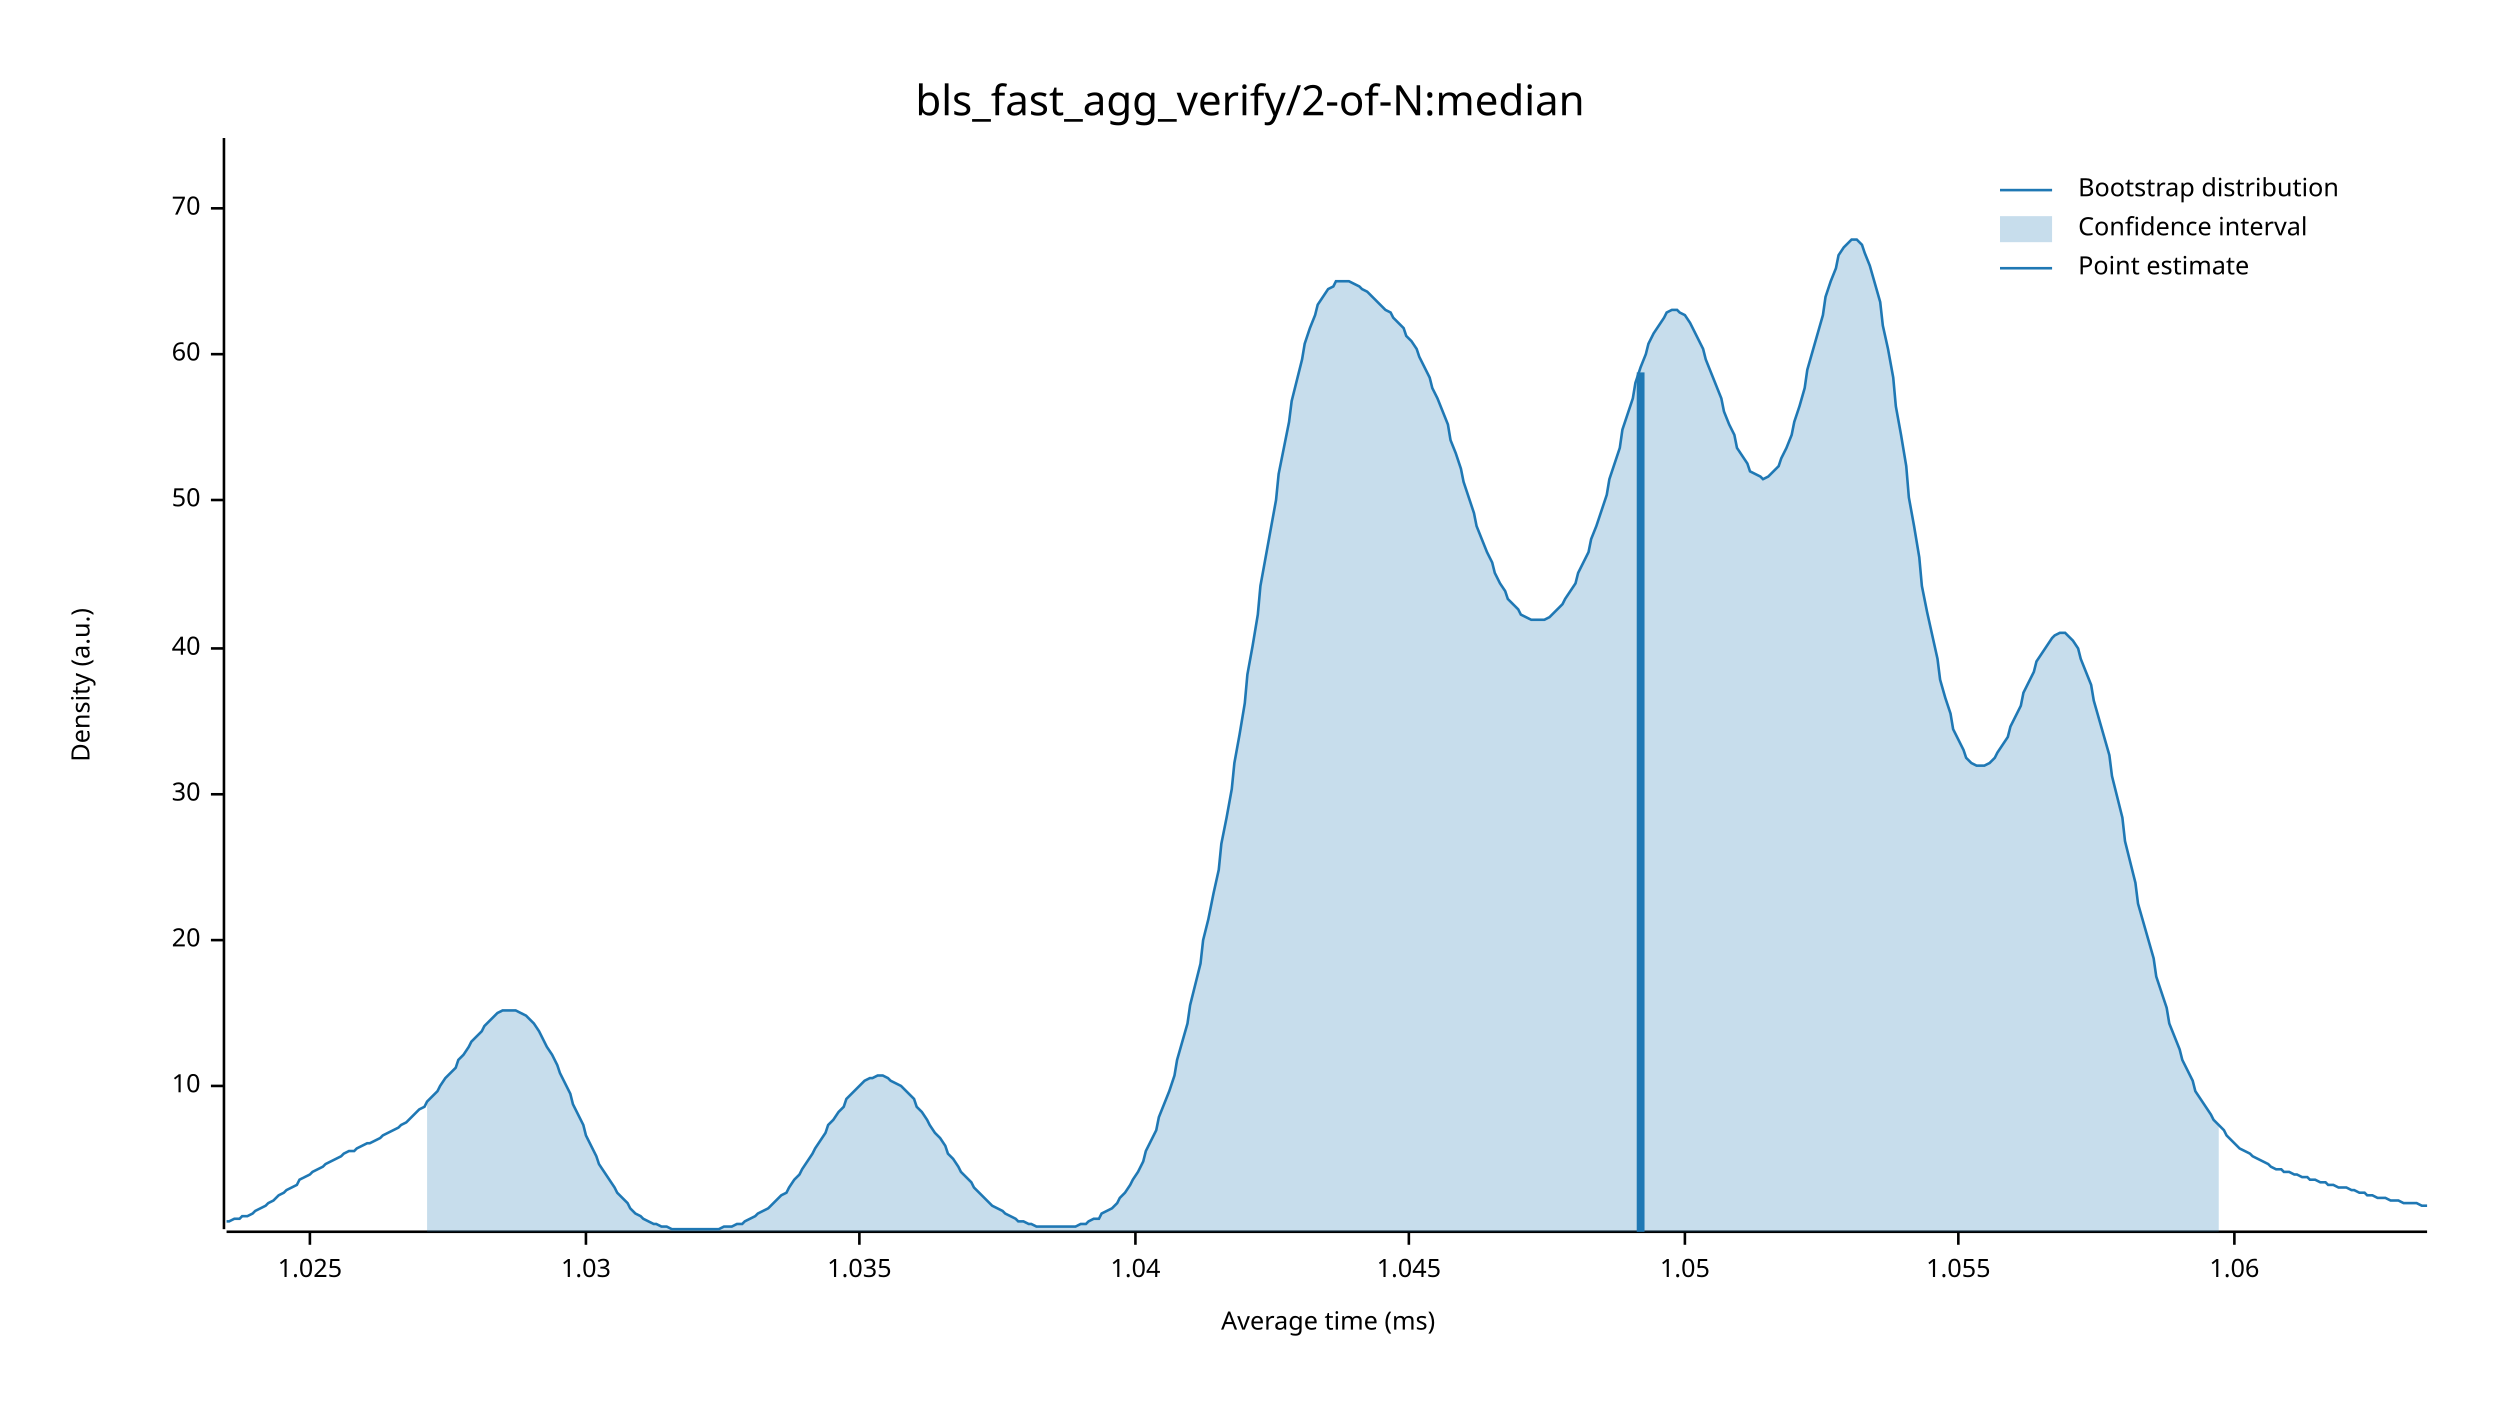
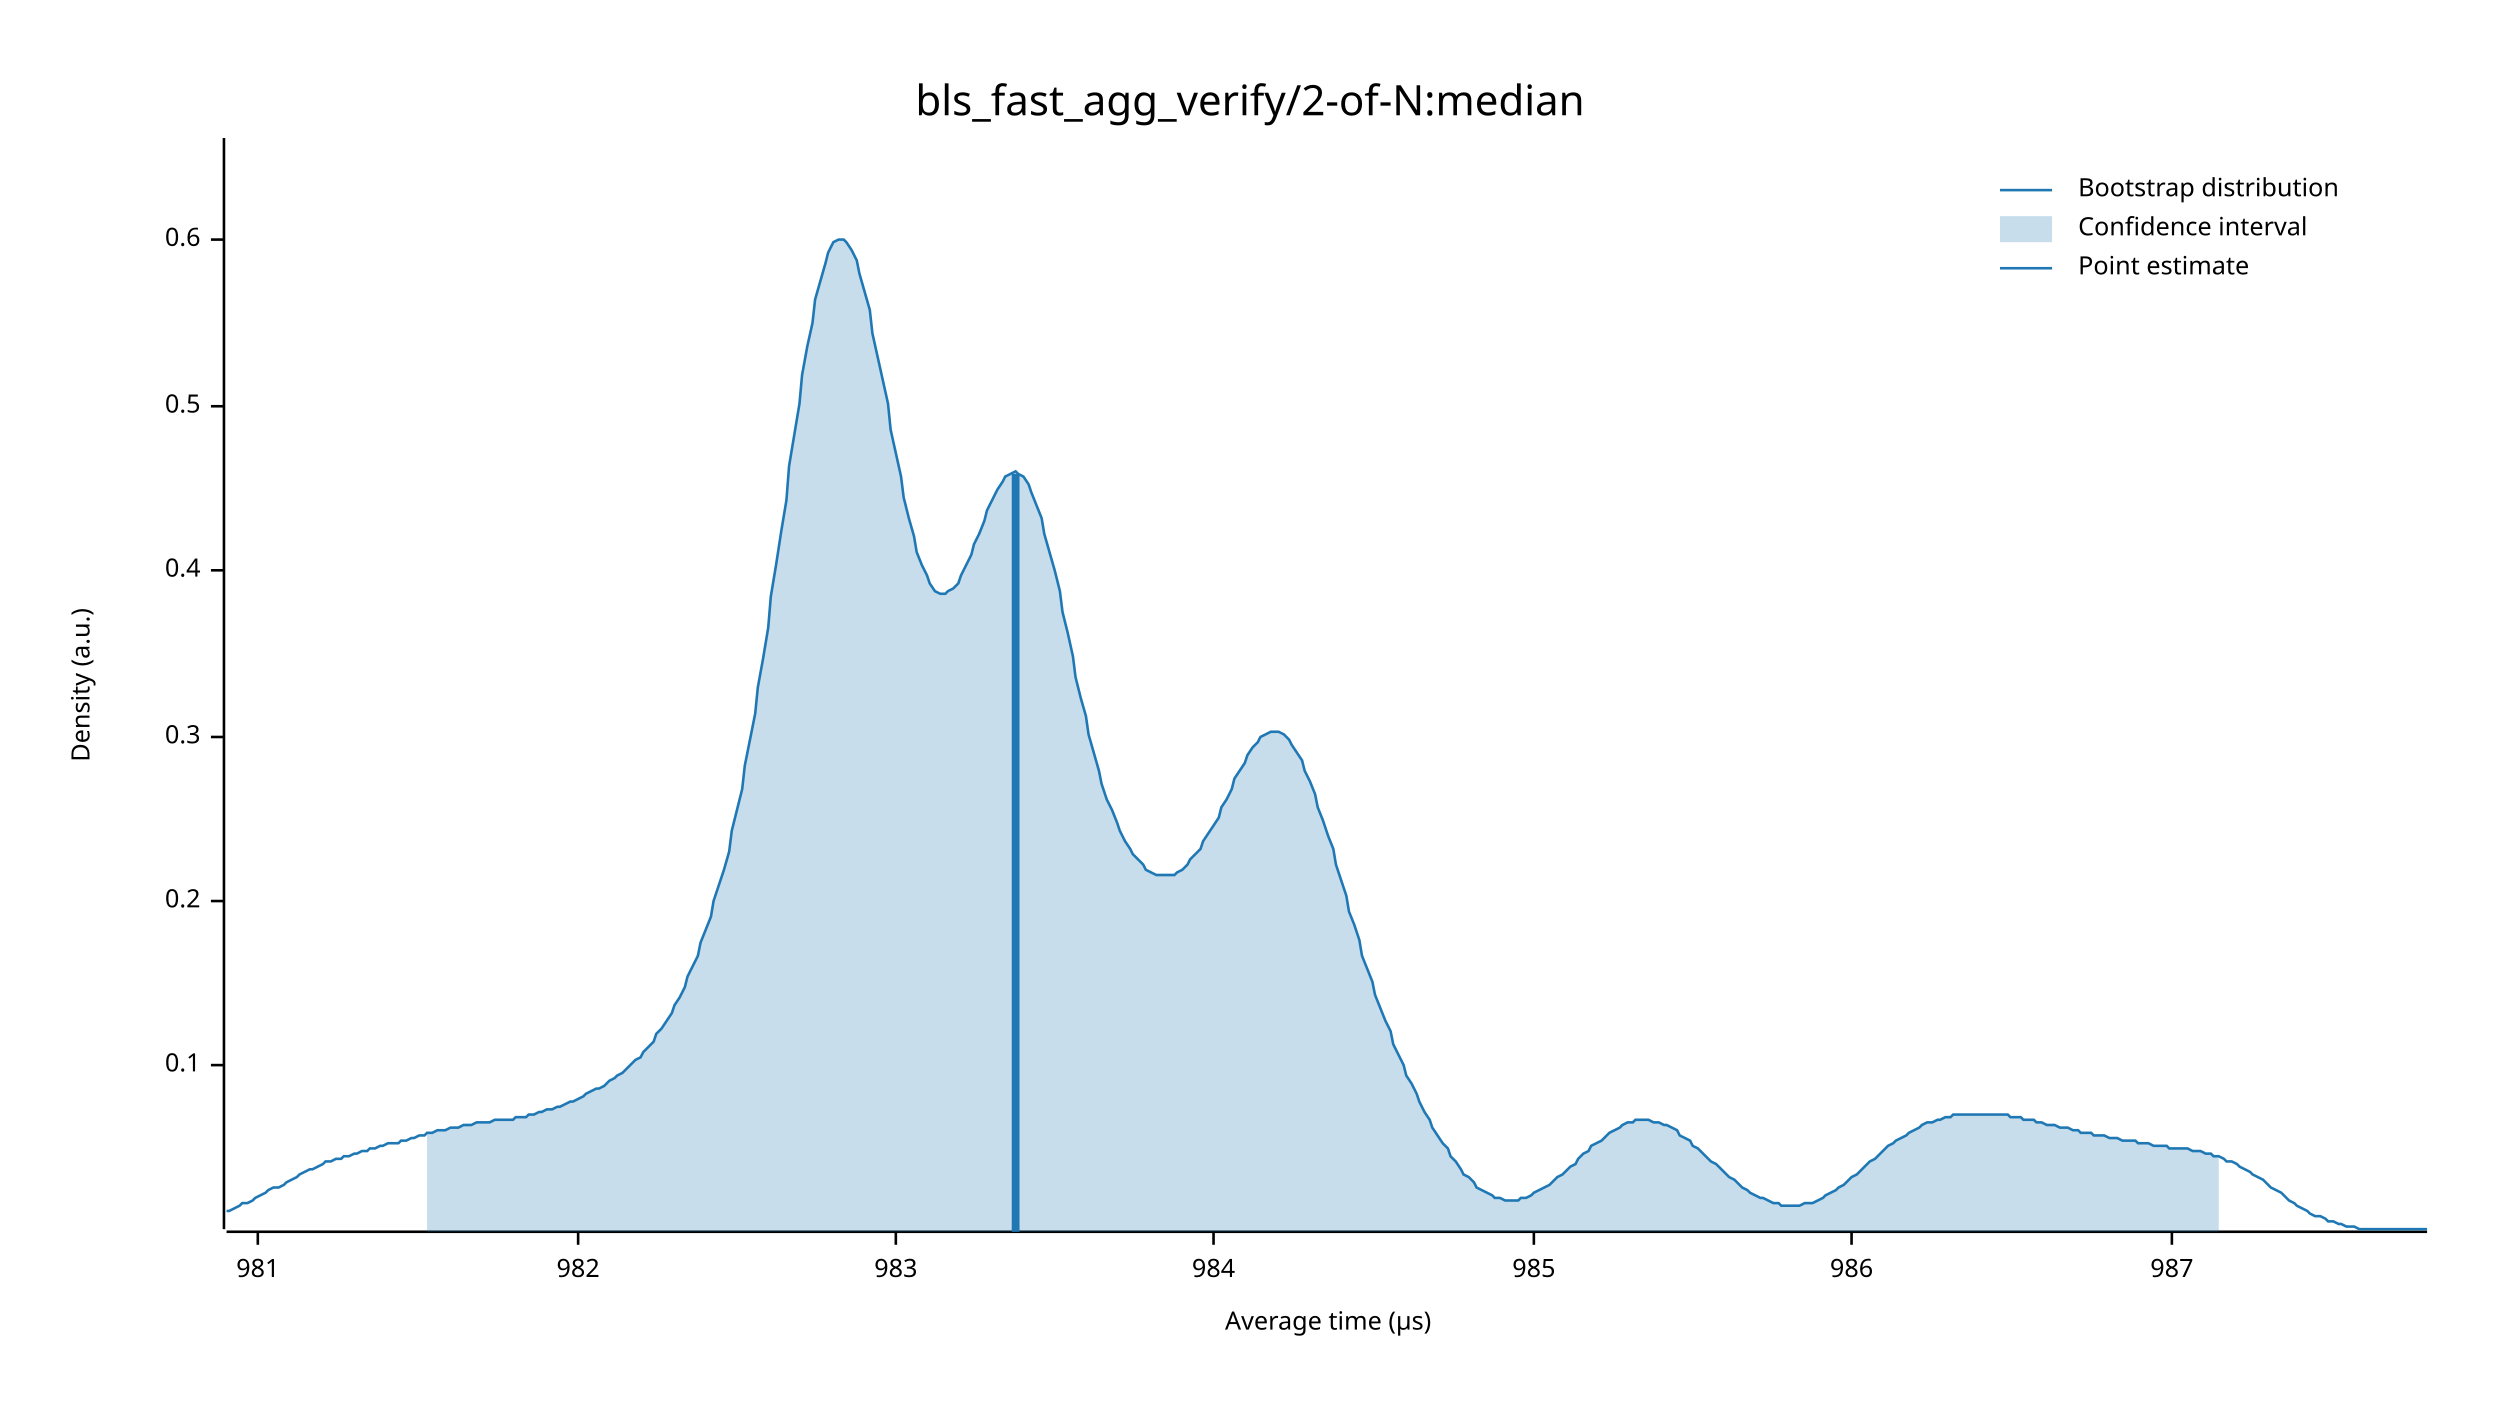
<svg xmlns="http://www.w3.org/2000/svg" width="960" height="540" viewBox="0 0 960 540">
  <text x="480" y="32" dy="0.76em" text-anchor="middle" font-family="sans-serif" font-size="16.129" opacity="1" fill="#000000">
bls_fast_agg_verify/2-of-N:median
</text>
  <text x="27" y="263" dy="0.76em" text-anchor="middle" font-family="sans-serif" font-size="9.677" opacity="1" fill="#000000" transform="rotate(270, 27, 263)">
Density (a.u.)
</text>
  <text x="510" y="513" dy="-0.5ex" text-anchor="middle" font-family="sans-serif" font-size="9.677" opacity="1" fill="#000000">
- Average time (ms)
+ Average time (µs)
</text>
  <polyline fill="none" opacity="1" stroke="#000000" stroke-width="1" points="86,53 86,472 " />
-   <text x="77" y="417" dy="0.5ex" text-anchor="end" font-family="sans-serif" font-size="9.677" opacity="1" fill="#000000">
- 10
+   <text x="77" y="409" dy="0.5ex" text-anchor="end" font-family="sans-serif" font-size="9.677" opacity="1" fill="#000000">
+ 0.1
</text>
-   <polyline fill="none" opacity="1" stroke="#000000" stroke-width="1" points="81,417 86,417 " />
-   <text x="77" y="361" dy="0.5ex" text-anchor="end" font-family="sans-serif" font-size="9.677" opacity="1" fill="#000000">
- 20
+   <polyline fill="none" opacity="1" stroke="#000000" stroke-width="1" points="81,409 86,409 " />
+   <text x="77" y="346" dy="0.5ex" text-anchor="end" font-family="sans-serif" font-size="9.677" opacity="1" fill="#000000">
+ 0.2
</text>
-   <polyline fill="none" opacity="1" stroke="#000000" stroke-width="1" points="81,361 86,361 " />
-   <text x="77" y="305" dy="0.5ex" text-anchor="end" font-family="sans-serif" font-size="9.677" opacity="1" fill="#000000">
- 30
+   <polyline fill="none" opacity="1" stroke="#000000" stroke-width="1" points="81,346 86,346 " />
+   <text x="77" y="283" dy="0.5ex" text-anchor="end" font-family="sans-serif" font-size="9.677" opacity="1" fill="#000000">
+ 0.3
</text>
-   <polyline fill="none" opacity="1" stroke="#000000" stroke-width="1" points="81,305 86,305 " />
-   <text x="77" y="249" dy="0.5ex" text-anchor="end" font-family="sans-serif" font-size="9.677" opacity="1" fill="#000000">
- 40
+   <polyline fill="none" opacity="1" stroke="#000000" stroke-width="1" points="81,283 86,283 " />
+   <text x="77" y="219" dy="0.5ex" text-anchor="end" font-family="sans-serif" font-size="9.677" opacity="1" fill="#000000">
+ 0.4
</text>
-   <polyline fill="none" opacity="1" stroke="#000000" stroke-width="1" points="81,249 86,249 " />
-   <text x="77" y="192" dy="0.5ex" text-anchor="end" font-family="sans-serif" font-size="9.677" opacity="1" fill="#000000">
- 50
+   <polyline fill="none" opacity="1" stroke="#000000" stroke-width="1" points="81,219 86,219 " />
+   <text x="77" y="156" dy="0.5ex" text-anchor="end" font-family="sans-serif" font-size="9.677" opacity="1" fill="#000000">
+ 0.5
</text>
-   <polyline fill="none" opacity="1" stroke="#000000" stroke-width="1" points="81,192 86,192 " />
-   <text x="77" y="136" dy="0.5ex" text-anchor="end" font-family="sans-serif" font-size="9.677" opacity="1" fill="#000000">
- 60
+   <polyline fill="none" opacity="1" stroke="#000000" stroke-width="1" points="81,156 86,156 " />
+   <text x="77" y="92" dy="0.5ex" text-anchor="end" font-family="sans-serif" font-size="9.677" opacity="1" fill="#000000">
+ 0.6
</text>
-   <polyline fill="none" opacity="1" stroke="#000000" stroke-width="1" points="81,136 86,136 " />
-   <text x="77" y="80" dy="0.5ex" text-anchor="end" font-family="sans-serif" font-size="9.677" opacity="1" fill="#000000">
- 70
+   <polyline fill="none" opacity="1" stroke="#000000" stroke-width="1" points="81,92 86,92 " />
+   <polyline fill="none" opacity="1" stroke="#000000" stroke-width="1" points="87,473 932,473 " />
+   <text x="99" y="483" dy="0.76em" text-anchor="middle" font-family="sans-serif" font-size="9.677" opacity="1" fill="#000000">
+ 981
</text>
-   <polyline fill="none" opacity="1" stroke="#000000" stroke-width="1" points="81,80 86,80 " />
-   <polyline fill="none" opacity="1" stroke="#000000" stroke-width="1" points="87,473 932,473 " />
-   <text x="119" y="483" dy="0.76em" text-anchor="middle" font-family="sans-serif" font-size="9.677" opacity="1" fill="#000000">
- 1.025
+   <polyline fill="none" opacity="1" stroke="#000000" stroke-width="1" points="99,473 99,478 " />
+   <text x="222" y="483" dy="0.76em" text-anchor="middle" font-family="sans-serif" font-size="9.677" opacity="1" fill="#000000">
+ 982
</text>
-   <polyline fill="none" opacity="1" stroke="#000000" stroke-width="1" points="119,473 119,478 " />
-   <text x="225" y="483" dy="0.76em" text-anchor="middle" font-family="sans-serif" font-size="9.677" opacity="1" fill="#000000">
- 1.03
+   <polyline fill="none" opacity="1" stroke="#000000" stroke-width="1" points="222,473 222,478 " />
+   <text x="344" y="483" dy="0.76em" text-anchor="middle" font-family="sans-serif" font-size="9.677" opacity="1" fill="#000000">
+ 983
</text>
-   <polyline fill="none" opacity="1" stroke="#000000" stroke-width="1" points="225,473 225,478 " />
-   <text x="330" y="483" dy="0.76em" text-anchor="middle" font-family="sans-serif" font-size="9.677" opacity="1" fill="#000000">
- 1.035
+   <polyline fill="none" opacity="1" stroke="#000000" stroke-width="1" points="344,473 344,478 " />
+   <text x="466" y="483" dy="0.76em" text-anchor="middle" font-family="sans-serif" font-size="9.677" opacity="1" fill="#000000">
+ 984
</text>
-   <polyline fill="none" opacity="1" stroke="#000000" stroke-width="1" points="330,473 330,478 " />
-   <text x="436" y="483" dy="0.76em" text-anchor="middle" font-family="sans-serif" font-size="9.677" opacity="1" fill="#000000">
- 1.04
+   <polyline fill="none" opacity="1" stroke="#000000" stroke-width="1" points="466,473 466,478 " />
+   <text x="589" y="483" dy="0.76em" text-anchor="middle" font-family="sans-serif" font-size="9.677" opacity="1" fill="#000000">
+ 985
</text>
-   <polyline fill="none" opacity="1" stroke="#000000" stroke-width="1" points="436,473 436,478 " />
-   <text x="541" y="483" dy="0.76em" text-anchor="middle" font-family="sans-serif" font-size="9.677" opacity="1" fill="#000000">
- 1.045
+   <polyline fill="none" opacity="1" stroke="#000000" stroke-width="1" points="589,473 589,478 " />
+   <text x="711" y="483" dy="0.76em" text-anchor="middle" font-family="sans-serif" font-size="9.677" opacity="1" fill="#000000">
+ 986
</text>
-   <polyline fill="none" opacity="1" stroke="#000000" stroke-width="1" points="541,473 541,478 " />
-   <text x="647" y="483" dy="0.76em" text-anchor="middle" font-family="sans-serif" font-size="9.677" opacity="1" fill="#000000">
- 1.05
+   <polyline fill="none" opacity="1" stroke="#000000" stroke-width="1" points="711,473 711,478 " />
+   <text x="834" y="483" dy="0.76em" text-anchor="middle" font-family="sans-serif" font-size="9.677" opacity="1" fill="#000000">
+ 987
</text>
-   <polyline fill="none" opacity="1" stroke="#000000" stroke-width="1" points="647,473 647,478 " />
-   <text x="752" y="483" dy="0.76em" text-anchor="middle" font-family="sans-serif" font-size="9.677" opacity="1" fill="#000000">
- 1.055
- </text>
-   <polyline fill="none" opacity="1" stroke="#000000" stroke-width="1" points="752,473 752,478 " />
-   <text x="858" y="483" dy="0.76em" text-anchor="middle" font-family="sans-serif" font-size="9.677" opacity="1" fill="#000000">
- 1.06
- </text>
-   <polyline fill="none" opacity="1" stroke="#000000" stroke-width="1" points="858,473 858,478 " />
-   <polyline fill="none" opacity="1" stroke="#1F78B4" stroke-width="1" points="87,469 88,469 90,468 92,468 93,467 95,467 97,466 98,465 100,464 102,463 103,462 105,461 107,459 109,458 110,457 112,456 114,455 115,453 117,452 119,451 120,450 122,449 124,448 125,447 127,446 129,445 131,444 132,443 134,442 136,442 137,441 139,440 141,439 142,439 144,438 146,437 147,436 149,435 151,434 153,433 154,432 156,431 158,429 159,428 161,426 163,425 164,423 166,421 168,419 169,417 171,414 173,412 175,410 176,407 178,405 180,402 181,400 183,398 185,396 186,394 188,392 190,390 191,389 193,388 195,388 197,388 198,388 200,389 202,390 203,391 205,393 207,396 208,398 210,402 212,405 214,409 215,412 217,416 219,420 220,424 222,428 224,432 225,436 227,440 229,444 230,447 232,450 234,453 236,456 237,458 239,460 241,462 242,464 244,466 246,467 247,468 249,469 251,470 252,470 254,471 256,471 258,472 259,472 261,472 263,472 264,472 266,472 268,472 269,472 271,472 273,472 274,472 276,472 278,471 280,471 281,471 283,470 285,470 286,469 288,468 290,467 291,466 293,465 295,464 296,463 298,461 300,459 302,458 303,456 305,453 307,451 308,449 310,446 312,443 313,441 315,438 317,435 318,432 320,430 322,427 324,425 325,422 327,420 329,418 330,417 332,415 334,414 335,414 337,413 339,413 341,414 342,415 344,416 346,417 347,418 349,420 351,422 352,425 354,427 356,430 357,432 359,435 361,437 363,440 364,443 366,445 368,448 369,450 371,452 373,454 374,456 376,458 378,460 379,461 381,463 383,464 385,465 386,466 388,467 390,468 391,469 393,469 395,470 396,470 398,471 400,471 401,471 403,471 405,471 407,471 408,471 410,471 412,471 413,471 415,470 417,470 418,469 420,468 422,468 423,466 425,465 427,464 429,462 430,460 432,458 434,455 435,453 437,450 439,446 440,442 442,438 444,434 445,429 447,424 449,419 451,413 452,407 454,400 456,393 457,386 459,378 461,370 462,361 464,353 466,343 468,334 469,324 471,314 473,303 474,293 476,282 478,270 479,259 481,248 483,236 484,225 486,214 488,203 490,192 491,182 493,172 495,162 496,154 498,146 500,138 501,132 503,126 505,121 506,117 508,114 510,111 512,110 513,108 515,108 517,108 518,108 520,109 522,110 523,111 525,112 527,114 528,115 530,117 532,119 534,120 535,122 537,124 539,126 540,129 542,131 544,134 545,137 547,141 549,145 550,149 552,153 554,158 556,163 557,169 559,174 561,180 562,185 564,191 566,197 567,202 569,207 571,212 573,216 574,220 576,224 578,227 579,230 581,232 583,234 584,236 586,237 588,238 589,238 591,238 593,238 595,237 596,236 598,234 600,232 601,230 603,227 605,224 606,220 608,216 610,212 611,207 613,202 615,196 617,190 618,184 620,178 622,172 623,165 625,159 627,153 628,147 630,141 632,136 633,132 635,128 637,125 639,122 640,120 642,119 644,119 645,120 647,121 649,124 650,126 652,130 654,134 655,138 657,143 659,148 661,153 662,158 664,163 666,167 667,172 669,175 671,178 672,181 674,182 676,183 677,184 679,183 681,181 683,179 684,176 686,172 688,167 689,162 691,156 693,149 694,142 696,135 698,128 700,121 701,114 703,108 705,103 706,98 708,95 710,93 711,92 713,92 715,94 716,97 718,102 720,109 722,116 723,125 725,134 727,145 728,156 730,167 732,179 733,191 735,202 737,214 738,225 740,235 742,244 744,253 745,261 747,268 749,274 750,280 752,284 754,288 755,291 757,293 759,294 760,294 762,294 764,293 766,291 767,289 769,286 771,283 772,279 774,275 776,271 777,266 779,262 781,258 782,254 784,251 786,248 788,245 789,244 791,243 793,243 794,244 796,246 798,249 799,253 801,258 803,263 804,269 806,276 808,283 810,290 811,298 813,306 815,314 816,323 818,331 820,339 821,347 823,354 825,361 827,368 828,375 830,381 832,387 833,393 835,398 837,403 838,407 840,411 842,415 843,419 845,422 847,425 849,428 850,430 852,432 854,434 855,436 857,438 859,440 860,441 862,442 864,443 865,444 867,445 869,446 871,447 872,448 874,449 876,449 877,450 879,450 881,451 882,451 884,452 886,452 887,453 889,453 891,454 893,454 894,455 896,455 898,456 899,456 901,456 903,457 904,457 906,458 908,458 909,459 911,459 913,460 915,460 916,460 918,461 920,461 921,461 923,462 925,462 926,462 928,462 930,463 932,463 " />
-   <polygon opacity="0.25" fill="#1F78B4" points="164,423 166,421 168,419 169,417 171,414 173,412 175,410 176,407 178,405 180,402 181,400 183,398 185,396 186,394 188,392 190,390 191,389 193,388 195,388 197,388 198,388 200,389 202,390 203,391 205,393 207,396 208,398 210,402 212,405 214,409 215,412 217,416 219,420 220,424 222,428 224,432 225,436 227,440 229,444 230,447 232,450 234,453 236,456 237,458 239,460 241,462 242,464 244,466 246,467 247,468 249,469 251,470 252,470 254,471 256,471 258,472 259,472 261,472 263,472 264,472 266,472 268,472 269,472 271,472 273,472 274,472 276,472 278,471 280,471 281,471 283,470 285,470 286,469 288,468 290,467 291,466 293,465 295,464 296,463 298,461 300,459 302,458 303,456 305,453 307,451 308,449 310,446 312,443 313,441 315,438 317,435 318,432 320,430 322,427 324,425 325,422 327,420 329,418 330,417 332,415 334,414 335,414 337,413 339,413 341,414 342,415 344,416 346,417 347,418 349,420 351,422 352,425 354,427 356,430 357,432 359,435 361,437 363,440 364,443 366,445 368,448 369,450 371,452 373,454 374,456 376,458 378,460 379,461 381,463 383,464 385,465 386,466 388,467 390,468 391,469 393,469 395,470 396,470 398,471 400,471 401,471 403,471 405,471 407,471 408,471 410,471 412,471 413,471 415,470 417,470 418,469 420,468 422,468 423,466 425,465 427,464 429,462 430,460 432,458 434,455 435,453 437,450 439,446 440,442 442,438 444,434 445,429 447,424 449,419 451,413 452,407 454,400 456,393 457,386 459,378 461,370 462,361 464,353 466,343 468,334 469,324 471,314 473,303 474,293 476,282 478,270 479,259 481,248 483,236 484,225 486,214 488,203 490,192 491,182 493,172 495,162 496,154 498,146 500,138 501,132 503,126 505,121 506,117 508,114 510,111 512,110 513,108 515,108 517,108 518,108 520,109 522,110 523,111 525,112 527,114 528,115 530,117 532,119 534,120 535,122 537,124 539,126 540,129 542,131 544,134 545,137 547,141 549,145 550,149 552,153 554,158 556,163 557,169 559,174 561,180 562,185 564,191 566,197 567,202 569,207 571,212 573,216 574,220 576,224 578,227 579,230 581,232 583,234 584,236 586,237 588,238 589,238 591,238 593,238 595,237 596,236 598,234 600,232 601,230 603,227 605,224 606,220 608,216 610,212 611,207 613,202 615,196 617,190 618,184 620,178 622,172 623,165 625,159 627,153 628,147 630,141 632,136 633,132 635,128 637,125 639,122 640,120 642,119 644,119 645,120 647,121 649,124 650,126 652,130 654,134 655,138 657,143 659,148 661,153 662,158 664,163 666,167 667,172 669,175 671,178 672,181 674,182 676,183 677,184 679,183 681,181 683,179 684,176 686,172 688,167 689,162 691,156 693,149 694,142 696,135 698,128 700,121 701,114 703,108 705,103 706,98 708,95 710,93 711,92 713,92 715,94 716,97 718,102 720,109 722,116 723,125 725,134 727,145 728,156 730,167 732,179 733,191 735,202 737,214 738,225 740,235 742,244 744,253 745,261 747,268 749,274 750,280 752,284 754,288 755,291 757,293 759,294 760,294 762,294 764,293 766,291 767,289 769,286 771,283 772,279 774,275 776,271 777,266 779,262 781,258 782,254 784,251 786,248 788,245 789,244 791,243 793,243 794,244 796,246 798,249 799,253 801,258 803,263 804,269 806,276 808,283 810,290 811,298 813,306 815,314 816,323 818,331 820,339 821,347 823,354 825,361 827,368 828,375 830,381 832,387 833,393 835,398 837,403 838,407 840,411 842,415 843,419 845,422 847,425 849,428 850,430 852,432 852,473 164,473 " />
-   <polyline fill="none" opacity="1" stroke="#1F78B4" stroke-width="3" points="630,473 630,143 " />
+   <polyline fill="none" opacity="1" stroke="#000000" stroke-width="1" points="834,473 834,478 " />
+   <polyline fill="none" opacity="1" stroke="#1F78B4" stroke-width="1" points="87,465 88,465 90,464 92,463 93,462 95,462 97,461 98,460 100,459 102,458 103,457 105,456 107,456 109,455 110,454 112,453 114,452 115,451 117,450 119,449 120,449 122,448 124,447 125,446 127,446 129,445 131,445 132,444 134,444 136,443 137,443 139,442 141,442 142,441 144,441 146,440 147,440 149,439 151,439 153,439 154,438 156,438 158,437 159,437 161,436 163,436 164,435 166,435 168,434 169,434 171,434 173,433 175,433 176,433 178,432 180,432 181,432 183,431 185,431 186,431 188,431 190,430 191,430 193,430 195,430 197,430 198,429 200,429 202,429 203,428 205,428 207,427 208,427 210,426 212,426 214,425 215,425 217,424 219,423 220,423 222,422 224,421 225,420 227,419 229,418 230,418 232,417 234,415 236,414 237,413 239,412 241,410 242,409 244,407 246,406 247,404 249,402 251,400 252,397 254,395 256,392 258,389 259,386 261,383 263,379 264,375 266,371 268,367 269,362 271,357 273,352 274,346 276,340 278,334 280,327 281,319 283,311 285,303 286,294 288,284 290,274 291,264 293,253 295,241 296,229 298,217 300,204 302,192 303,179 305,167 307,155 308,144 310,133 312,124 313,115 315,108 317,101 318,97 320,93 322,92 324,92 325,93 327,96 329,100 330,105 332,112 334,119 335,128 337,137 339,146 341,155 342,165 344,174 346,183 347,191 349,199 351,206 352,212 354,217 356,221 357,224 359,227 361,228 363,228 364,227 366,226 368,224 369,221 371,217 373,213 374,209 376,205 378,200 379,196 381,192 383,188 385,185 386,183 388,182 390,181 391,182 393,183 395,186 396,189 398,194 400,199 401,205 403,212 405,219 407,227 408,235 410,243 412,252 413,260 415,268 417,275 418,282 420,289 422,296 423,301 425,307 427,311 429,316 430,319 432,323 434,326 435,328 437,330 439,332 440,334 442,335 444,336 445,336 447,336 449,336 451,336 452,335 454,334 456,332 457,330 459,328 461,326 462,323 464,320 466,317 468,314 469,310 471,307 473,303 474,299 476,296 478,293 479,290 481,287 483,285 484,283 486,282 488,281 490,281 491,281 493,282 495,284 496,286 498,289 500,292 501,296 503,300 505,305 506,310 508,315 510,321 512,326 513,332 515,338 517,344 518,350 520,355 522,361 523,367 525,372 527,377 528,382 530,387 532,392 534,396 535,401 537,405 539,409 540,413 542,416 544,420 545,423 547,427 549,430 550,433 552,436 554,439 556,441 557,444 559,446 561,449 562,451 564,452 566,454 567,456 569,457 571,458 573,459 574,460 576,460 578,461 579,461 581,461 583,461 584,460 586,460 588,459 589,458 591,457 593,456 595,455 596,454 598,452 600,451 601,450 603,448 605,447 606,445 608,443 610,442 611,440 613,439 615,438 617,436 618,435 620,434 622,433 623,432 625,431 627,431 628,430 630,430 632,430 633,430 635,431 637,431 639,432 640,432 642,433 644,434 645,436 647,437 649,438 650,440 652,441 654,443 655,444 657,446 659,447 661,449 662,450 664,452 666,453 667,454 669,456 671,457 672,458 674,459 676,460 677,460 679,461 681,462 683,462 684,463 686,463 688,463 689,463 691,463 693,462 694,462 696,462 698,461 700,460 701,459 703,458 705,457 706,456 708,455 710,453 711,452 713,451 715,449 716,448 718,446 720,445 722,443 723,442 725,440 727,439 728,438 730,437 732,436 733,435 735,434 737,433 738,432 740,431 742,431 744,430 745,430 747,429 749,429 750,428 752,428 754,428 755,428 757,428 759,428 760,428 762,428 764,428 766,428 767,428 769,428 771,428 772,429 774,429 776,429 777,430 779,430 781,430 782,431 784,431 786,432 788,432 789,432 791,433 793,433 794,433 796,434 798,434 799,435 801,435 803,435 804,436 806,436 808,436 810,437 811,437 813,437 815,438 816,438 818,438 820,438 821,439 823,439 825,439 827,440 828,440 830,440 832,440 833,441 835,441 837,441 838,441 840,441 842,442 843,442 845,442 847,443 849,443 850,444 852,444 854,445 855,446 857,446 859,447 860,448 862,449 864,450 865,451 867,452 869,453 871,455 872,456 874,457 876,458 877,459 879,461 881,462 882,463 884,464 886,465 887,466 889,467 891,467 893,468 894,469 896,469 898,470 899,470 901,471 903,471 904,471 906,472 908,472 909,472 911,472 913,472 915,472 916,472 918,472 920,472 921,472 923,472 925,472 926,472 928,472 930,472 932,472 " />
+   <polygon opacity="0.25" fill="#1F78B4" points="164,435 166,435 168,434 169,434 171,434 173,433 175,433 176,433 178,432 180,432 181,432 183,431 185,431 186,431 188,431 190,430 191,430 193,430 195,430 197,430 198,429 200,429 202,429 203,428 205,428 207,427 208,427 210,426 212,426 214,425 215,425 217,424 219,423 220,423 222,422 224,421 225,420 227,419 229,418 230,418 232,417 234,415 236,414 237,413 239,412 241,410 242,409 244,407 246,406 247,404 249,402 251,400 252,397 254,395 256,392 258,389 259,386 261,383 263,379 264,375 266,371 268,367 269,362 271,357 273,352 274,346 276,340 278,334 280,327 281,319 283,311 285,303 286,294 288,284 290,274 291,264 293,253 295,241 296,229 298,217 300,204 302,192 303,179 305,167 307,155 308,144 310,133 312,124 313,115 315,108 317,101 318,97 320,93 322,92 324,92 325,93 327,96 329,100 330,105 332,112 334,119 335,128 337,137 339,146 341,155 342,165 344,174 346,183 347,191 349,199 351,206 352,212 354,217 356,221 357,224 359,227 361,228 363,228 364,227 366,226 368,224 369,221 371,217 373,213 374,209 376,205 378,200 379,196 381,192 383,188 385,185 386,183 388,182 390,181 391,182 393,183 395,186 396,189 398,194 400,199 401,205 403,212 405,219 407,227 408,235 410,243 412,252 413,260 415,268 417,275 418,282 420,289 422,296 423,301 425,307 427,311 429,316 430,319 432,323 434,326 435,328 437,330 439,332 440,334 442,335 444,336 445,336 447,336 449,336 451,336 452,335 454,334 456,332 457,330 459,328 461,326 462,323 464,320 466,317 468,314 469,310 471,307 473,303 474,299 476,296 478,293 479,290 481,287 483,285 484,283 486,282 488,281 490,281 491,281 493,282 495,284 496,286 498,289 500,292 501,296 503,300 505,305 506,310 508,315 510,321 512,326 513,332 515,338 517,344 518,350 520,355 522,361 523,367 525,372 527,377 528,382 530,387 532,392 534,396 535,401 537,405 539,409 540,413 542,416 544,420 545,423 547,427 549,430 550,433 552,436 554,439 556,441 557,444 559,446 561,449 562,451 564,452 566,454 567,456 569,457 571,458 573,459 574,460 576,460 578,461 579,461 581,461 583,461 584,460 586,460 588,459 589,458 591,457 593,456 595,455 596,454 598,452 600,451 601,450 603,448 605,447 606,445 608,443 610,442 611,440 613,439 615,438 617,436 618,435 620,434 622,433 623,432 625,431 627,431 628,430 630,430 632,430 633,430 635,431 637,431 639,432 640,432 642,433 644,434 645,436 647,437 649,438 650,440 652,441 654,443 655,444 657,446 659,447 661,449 662,450 664,452 666,453 667,454 669,456 671,457 672,458 674,459 676,460 677,460 679,461 681,462 683,462 684,463 686,463 688,463 689,463 691,463 693,462 694,462 696,462 698,461 700,460 701,459 703,458 705,457 706,456 708,455 710,453 711,452 713,451 715,449 716,448 718,446 720,445 722,443 723,442 725,440 727,439 728,438 730,437 732,436 733,435 735,434 737,433 738,432 740,431 742,431 744,430 745,430 747,429 749,429 750,428 752,428 754,428 755,428 757,428 759,428 760,428 762,428 764,428 766,428 767,428 769,428 771,428 772,429 774,429 776,429 777,430 779,430 781,430 782,431 784,431 786,432 788,432 789,432 791,433 793,433 794,433 796,434 798,434 799,435 801,435 803,435 804,436 806,436 808,436 810,437 811,437 813,437 815,438 816,438 818,438 820,438 821,439 823,439 825,439 827,440 828,440 830,440 832,440 833,441 835,441 837,441 838,441 840,441 842,442 843,442 845,442 847,443 849,443 850,444 852,444 852,473 164,473 " />
+   <polyline fill="none" opacity="1" stroke="#1F78B4" stroke-width="3" points="390,473 390,182 " />
  <text x="798" y="68" dy="0.76em" text-anchor="start" font-family="sans-serif" font-size="9.677" opacity="1" fill="#000000">
Bootstrap distribution
</text>
  <text x="798" y="83" dy="0.76em" text-anchor="start" font-family="sans-serif" font-size="9.677" opacity="1" fill="#000000">
Confidence interval
</text>
  <text x="798" y="98" dy="0.76em" text-anchor="start" font-family="sans-serif" font-size="9.677" opacity="1" fill="#000000">
Point estimate
</text>
  <polyline fill="none" opacity="1" stroke="#1F78B4" stroke-width="1" points="768,73 788,73 " />
  <rect x="768" y="83" width="20" height="10" opacity="0.25" fill="#1F78B4" stroke="none" />
  <polyline fill="none" opacity="1" stroke="#1F78B4" stroke-width="1" points="768,103 788,103 " />
</svg>
